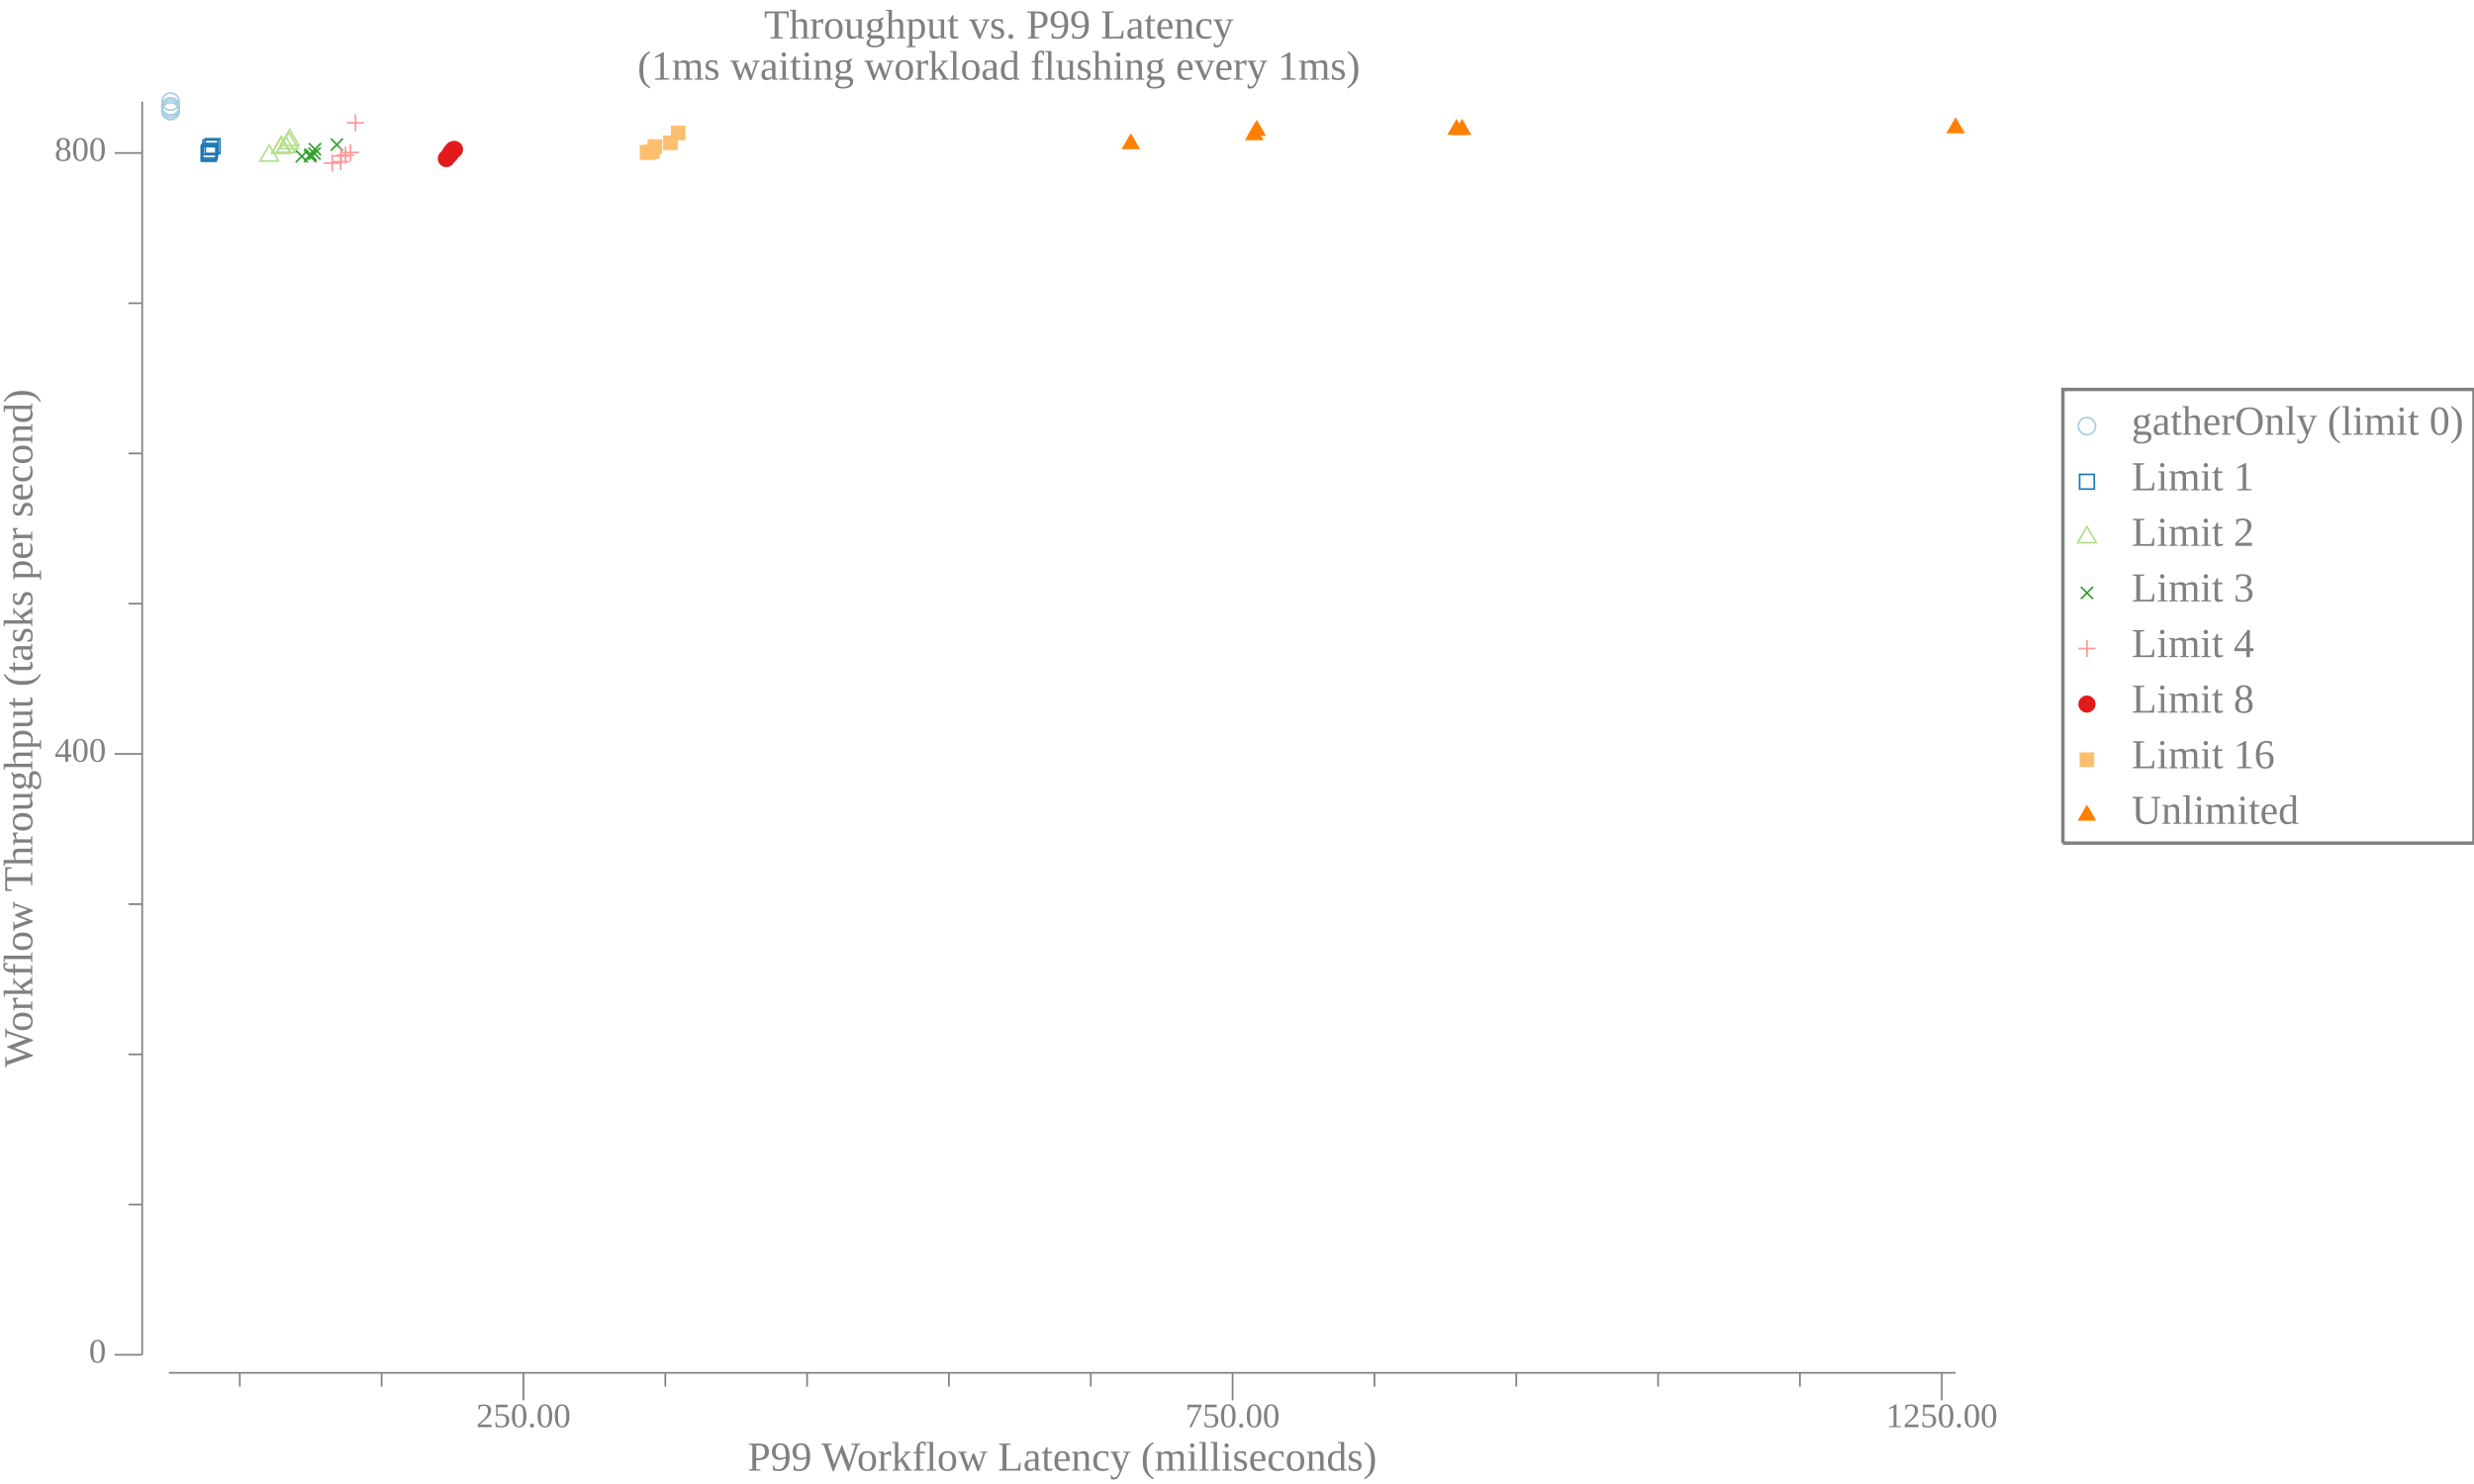
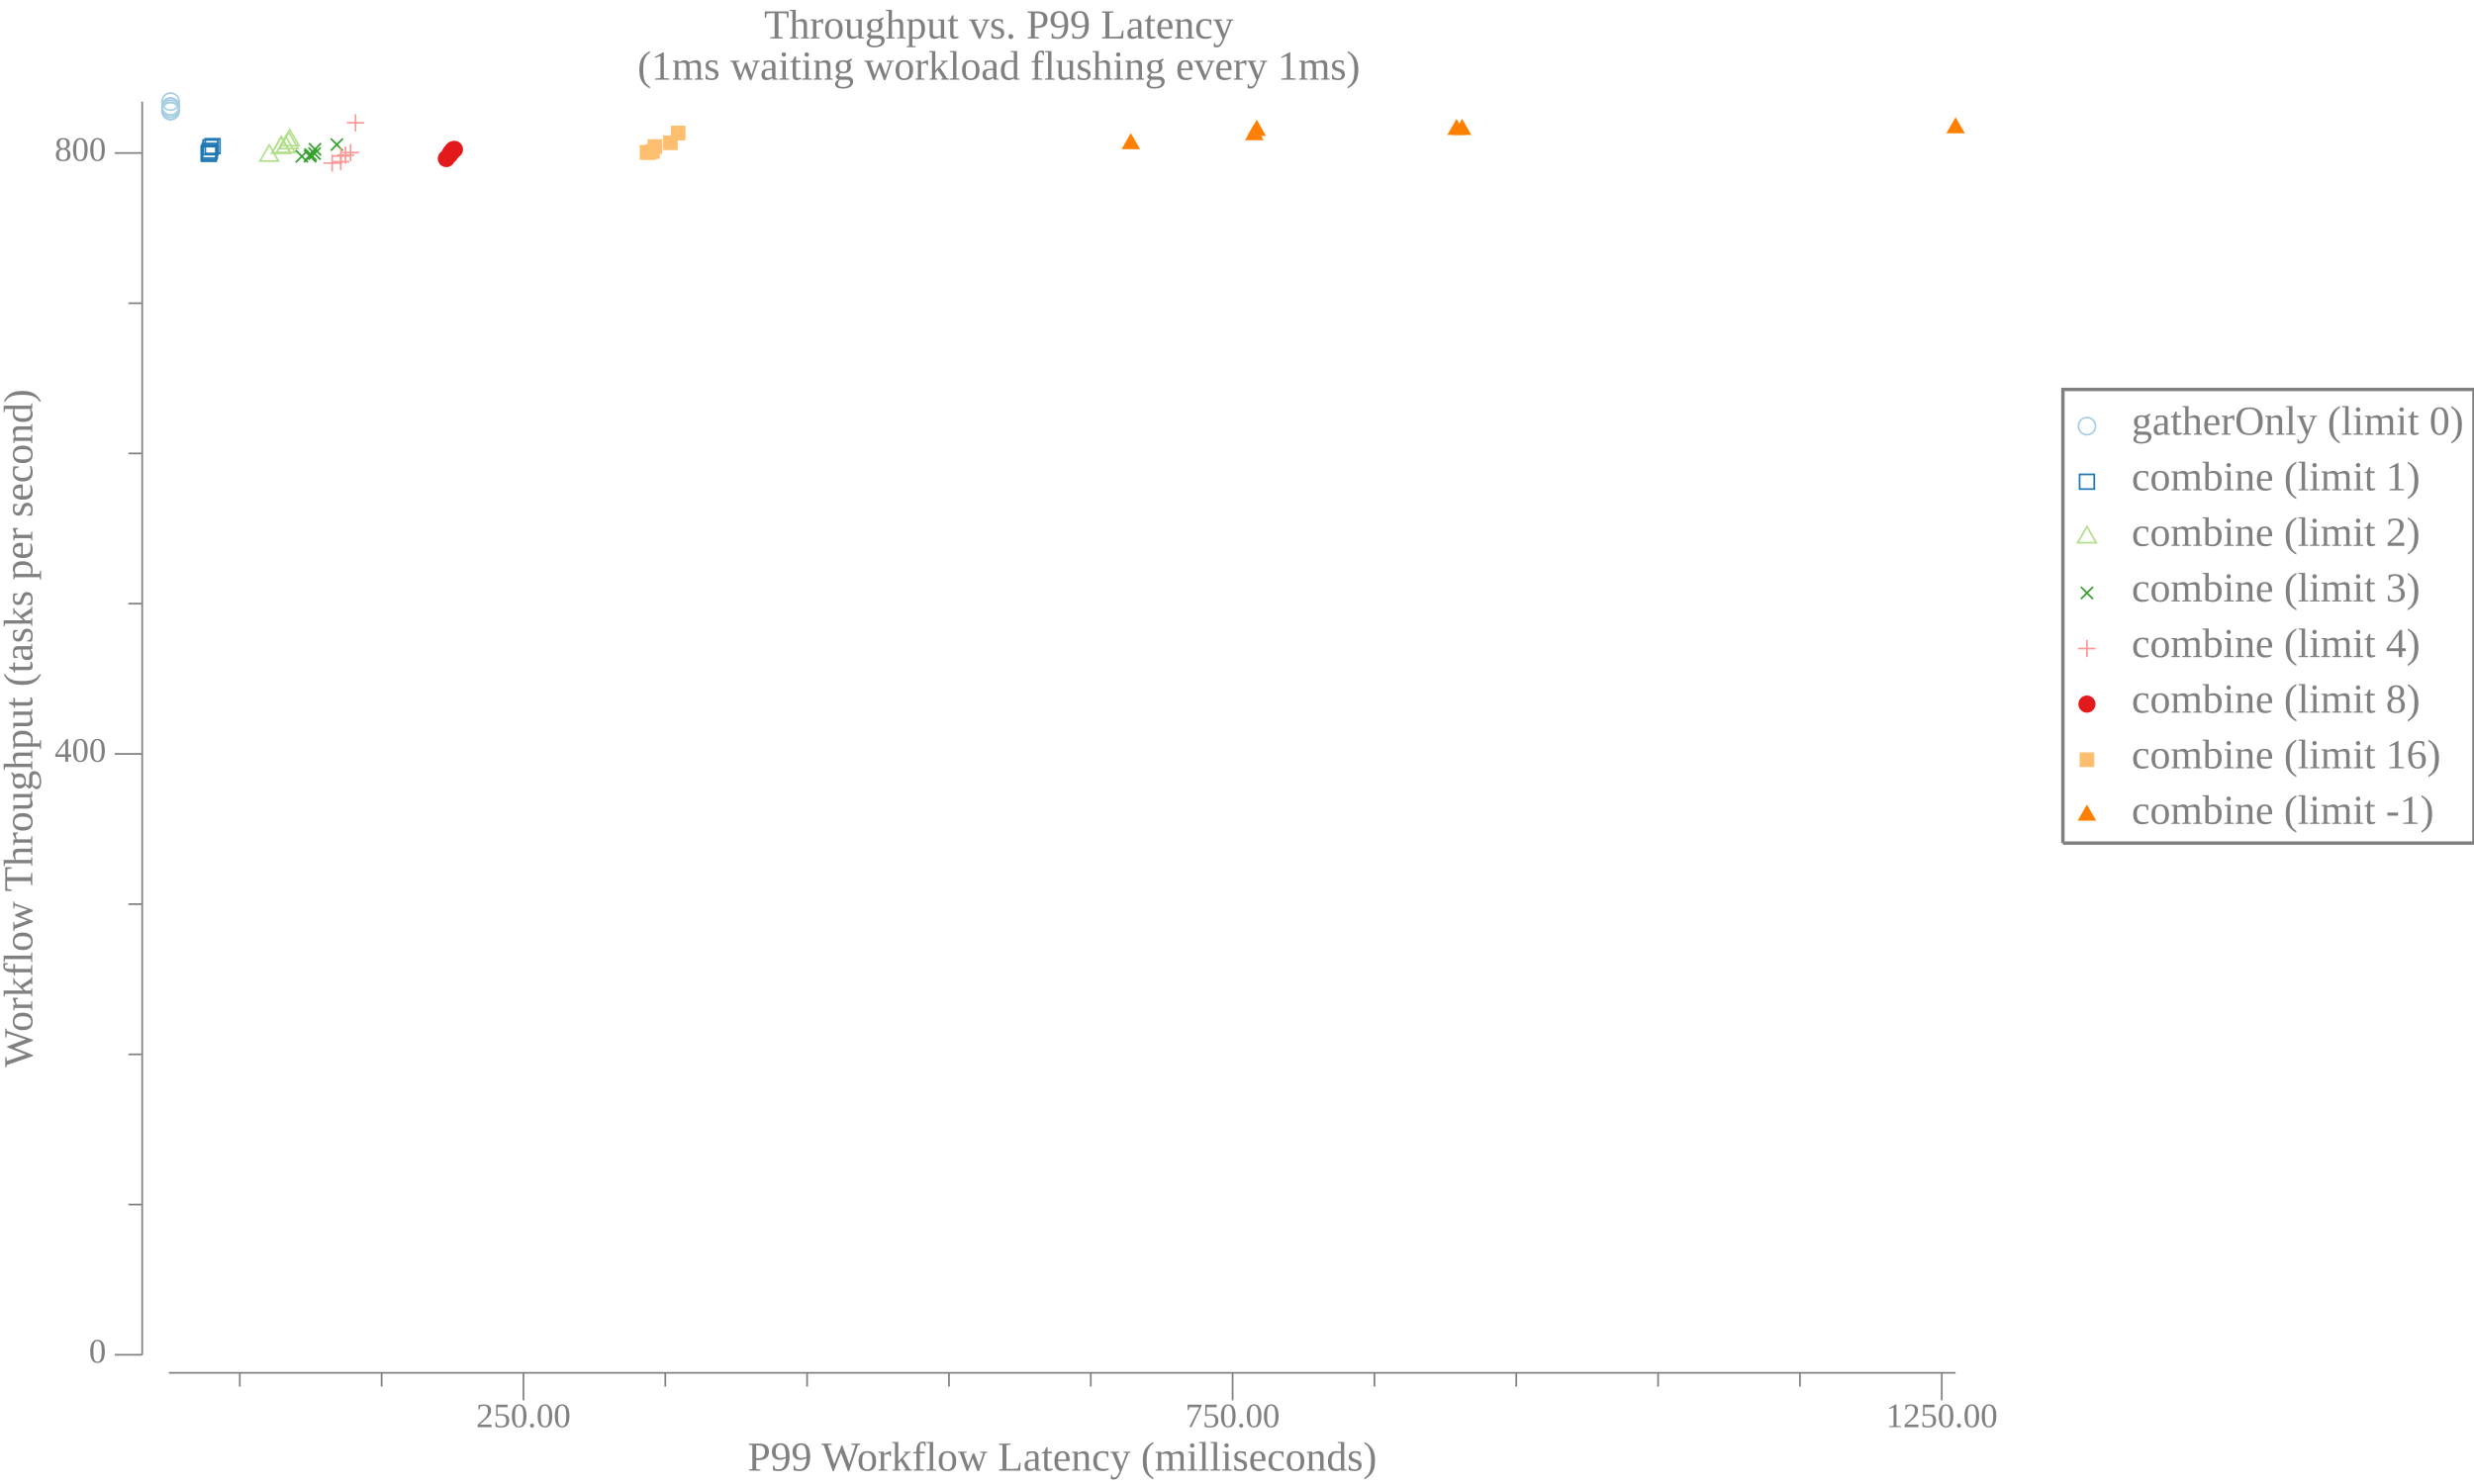
<svg xmlns="http://www.w3.org/2000/svg" width="720pt" height="432pt" viewBox="0 0 720 432">
  <g transform="scale(1, -1) translate(0, -432)">
    <path d="M609.86,307.95A2.5,2.5 0 1 1 604.86,307.95A2.5,2.5 0 1 1 609.86,307.95Z" style="fill:none;stroke:#A6CEE3;stroke-width:0.5" />
    <text x="620.36" y="-305.46" transform="scale(1, -1)" style="font-family:Liberation Serif;font-variant:normal;font-weight:normal;font-style:normal;font-size:12px;fill:#808080">gatherOnly (limit 0)</text>
    <path d="M605.22,289.63L609.49,289.63L609.49,293.9L605.22,293.9Z" style="fill:none;stroke:#1F78B4;stroke-width:0.5" />
-     <text x="620.36" y="-289.27" transform="scale(1, -1)" style="font-family:Liberation Serif;font-variant:normal;font-weight:normal;font-style:normal;font-size:12px;fill:#808080">Limit 1</text>
+     <text x="620.36" y="-289.27" transform="scale(1, -1)" style="font-family:Liberation Serif;font-variant:normal;font-weight:normal;font-style:normal;font-size:12px;fill:#808080">combine (limit 1)</text>
    <path d="M607.36,278.7L604.65,274.02L610.06,274.02Z" style="fill:none;stroke:#B2DF8A;stroke-width:0.5" />
-     <text x="620.36" y="-273.09" transform="scale(1, -1)" style="font-family:Liberation Serif;font-variant:normal;font-weight:normal;font-style:normal;font-size:12px;fill:#808080">Limit 2</text>
+     <text x="620.36" y="-273.09" transform="scale(1, -1)" style="font-family:Liberation Serif;font-variant:normal;font-weight:normal;font-style:normal;font-size:12px;fill:#808080">combine (limit 2)</text>
    <path d="M605.59,257.63L609.12,261.16" style="fill:none;stroke:#33A02C;stroke-width:0.5" />
    <path d="M605.59,261.16L609.12,257.63" style="fill:none;stroke:#33A02C;stroke-width:0.5" />
-     <text x="620.36" y="-256.91" transform="scale(1, -1)" style="font-family:Liberation Serif;font-variant:normal;font-weight:normal;font-style:normal;font-size:12px;fill:#808080">Limit 3</text>
+     <text x="620.36" y="-256.91" transform="scale(1, -1)" style="font-family:Liberation Serif;font-variant:normal;font-weight:normal;font-style:normal;font-size:12px;fill:#808080">combine (limit 3)</text>
    <path d="M607.36,245.71L607.36,240.71" style="fill:none;stroke:#FB9A99;stroke-width:0.5" />
    <path d="M604.86,243.21L609.86,243.21" style="fill:none;stroke:#FB9A99;stroke-width:0.5" />
-     <text x="620.36" y="-240.72" transform="scale(1, -1)" style="font-family:Liberation Serif;font-variant:normal;font-weight:normal;font-style:normal;font-size:12px;fill:#808080">Limit 4</text>
+     <text x="620.36" y="-240.72" transform="scale(1, -1)" style="font-family:Liberation Serif;font-variant:normal;font-weight:normal;font-style:normal;font-size:12px;fill:#808080">combine (limit 4)</text>
    <path d="M609.86,227.03A2.5,2.5 0 1 1 604.86,227.03A2.5,2.5 0 1 1 609.86,227.03Z" style="fill:#E31A1C" />
-     <text x="620.36" y="-224.54" transform="scale(1, -1)" style="font-family:Liberation Serif;font-variant:normal;font-weight:normal;font-style:normal;font-size:12px;fill:#808080">Limit 8</text>
+     <text x="620.36" y="-224.54" transform="scale(1, -1)" style="font-family:Liberation Serif;font-variant:normal;font-weight:normal;font-style:normal;font-size:12px;fill:#808080">combine (limit 8)</text>
    <path d="M605.22,208.71L609.49,208.71L609.49,212.98L605.22,212.98Z" style="fill:#FDBF6F" />
-     <text x="620.36" y="-208.36" transform="scale(1, -1)" style="font-family:Liberation Serif;font-variant:normal;font-weight:normal;font-style:normal;font-size:12px;fill:#808080">Limit 16</text>
+     <text x="620.36" y="-208.36" transform="scale(1, -1)" style="font-family:Liberation Serif;font-variant:normal;font-weight:normal;font-style:normal;font-size:12px;fill:#808080">combine (limit 16)</text>
    <path d="M607.36,197.79L604.65,193.1L610.06,193.1Z" style="fill:#FF7F00" />
-     <text x="620.36" y="-192.17" transform="scale(1, -1)" style="font-family:Liberation Serif;font-variant:normal;font-weight:normal;font-style:normal;font-size:12px;fill:#808080">Unlimited</text>
+     <text x="620.36" y="-192.17" transform="scale(1, -1)" style="font-family:Liberation Serif;font-variant:normal;font-weight:normal;font-style:normal;font-size:12px;fill:#808080">combine (limit -1)</text>
    <path d="M600.36,186.57L600.36,318.63L720,318.63L720,186.57L600.36,186.57" style="fill:none;stroke:#808080" />
    <path d="M0,0L581.36,0L581.36,432L0,432Z" style="fill:#-8000000000000000-8000000000000000-8000000000000000;fill-opacity:0" />
    <text x="222.35" y="-420.81" transform="scale(1, -1)" style="font-family:Liberation Serif;font-variant:normal;font-weight:normal;font-style:normal;font-size:12px;fill:#808080">Throughput vs. P99 Latency</text>
    <text x="185.53" y="-408.81" transform="scale(1, -1)" style="font-family:Liberation Serif;font-variant:normal;font-weight:normal;font-style:normal;font-size:12px;fill:#808080">(1ms waiting workload flushing every 1ms)</text>
    <text x="217.59" y="-3.902" transform="scale(1, -1)" style="font-family:Liberation Serif;font-variant:normal;font-weight:normal;font-style:normal;font-size:12px;fill:#808080">P99 Workflow Latency (milliseconds)</text>
    <text x="138.59" y="-16.541" transform="scale(1, -1)" style="font-family:Liberation Serif;font-variant:normal;font-weight:normal;font-style:normal;font-size:10px;fill:#808080">250.00</text>
    <text x="344.97" y="-16.541" transform="scale(1, -1)" style="font-family:Liberation Serif;font-variant:normal;font-weight:normal;font-style:normal;font-size:10px;fill:#808080">750.00</text>
    <text x="548.86" y="-16.541" transform="scale(1, -1)" style="font-family:Liberation Serif;font-variant:normal;font-weight:normal;font-style:normal;font-size:10px;fill:#808080">1250.00</text>
    <path d="M152.34,24.363L152.34,32.363" style="fill:none;stroke:#808080;stroke-width:0.5" />
    <path d="M358.72,24.363L358.72,32.363" style="fill:none;stroke:#808080;stroke-width:0.5" />
    <path d="M565.11,24.363L565.11,32.363" style="fill:none;stroke:#808080;stroke-width:0.5" />
    <path d="M69.786,28.363L69.786,32.363" style="fill:none;stroke:#808080;stroke-width:0.5" />
    <path d="M111.06,28.363L111.06,32.363" style="fill:none;stroke:#808080;stroke-width:0.5" />
    <path d="M193.62,28.363L193.62,32.363" style="fill:none;stroke:#808080;stroke-width:0.5" />
    <path d="M234.89,28.363L234.89,32.363" style="fill:none;stroke:#808080;stroke-width:0.5" />
    <path d="M276.17,28.363L276.17,32.363" style="fill:none;stroke:#808080;stroke-width:0.5" />
    <path d="M317.45,28.363L317.45,32.363" style="fill:none;stroke:#808080;stroke-width:0.5" />
    <path d="M400,28.363L400,32.363" style="fill:none;stroke:#808080;stroke-width:0.5" />
    <path d="M441.28,28.363L441.28,32.363" style="fill:none;stroke:#808080;stroke-width:0.5" />
    <path d="M482.55,28.363L482.55,32.363" style="fill:none;stroke:#808080;stroke-width:0.5" />
    <path d="M523.83,28.363L523.83,32.363" style="fill:none;stroke:#808080;stroke-width:0.5" />
    <path d="M49.148,32.363L569.13,32.363" style="fill:none;stroke:#808080;stroke-width:0.5" />
    <g transform="rotate(90)">
      <text x="121.29" y="9.387" transform="scale(1, -1)" style="font-family:Liberation Serif;font-variant:normal;font-weight:normal;font-style:normal;font-size:12px;fill:#808080">Workflow Throughput (tasks per second)</text>
    </g>
    <text x="25.885" y="-35.328" transform="scale(1, -1)" style="font-family:Liberation Serif;font-variant:normal;font-weight:normal;font-style:normal;font-size:10px;fill:#808080">0</text>
    <text x="15.885" y="-210.25" transform="scale(1, -1)" style="font-family:Liberation Serif;font-variant:normal;font-weight:normal;font-style:normal;font-size:10px;fill:#808080">400</text>
    <text x="15.885" y="-385.17" transform="scale(1, -1)" style="font-family:Liberation Serif;font-variant:normal;font-weight:normal;font-style:normal;font-size:10px;fill:#808080">800</text>
    <path d="M33.385,37.613L41.385,37.613" style="fill:none;stroke:#808080;stroke-width:0.5" />
    <path d="M33.385,212.53L41.385,212.53" style="fill:none;stroke:#808080;stroke-width:0.5" />
    <path d="M33.385,387.46L41.385,387.46" style="fill:none;stroke:#808080;stroke-width:0.5" />
    <path d="M37.385,81.344L41.385,81.344" style="fill:none;stroke:#808080;stroke-width:0.5" />
    <path d="M37.385,125.07L41.385,125.07" style="fill:none;stroke:#808080;stroke-width:0.5" />
    <path d="M37.385,168.8L41.385,168.8" style="fill:none;stroke:#808080;stroke-width:0.5" />
    <path d="M37.385,256.27L41.385,256.27" style="fill:none;stroke:#808080;stroke-width:0.5" />
    <path d="M37.385,300L41.385,300" style="fill:none;stroke:#808080;stroke-width:0.5" />
    <path d="M37.385,343.73L41.385,343.73" style="fill:none;stroke:#808080;stroke-width:0.5" />
    <path d="M41.385,37.613L41.385,402.41" style="fill:none;stroke:#808080;stroke-width:0.5" />
    <path d="M52.135,399.7A2.5,2.5 0 1 1 47.135,399.7A2.5,2.5 0 1 1 52.135,399.7Z" style="fill:none;stroke:#A6CEE3;stroke-width:0.5" />
    <path d="M52.137,399.7A2.5,2.5 0 1 1 47.137,399.7A2.5,2.5 0 1 1 52.137,399.7Z" style="fill:none;stroke:#A6CEE3;stroke-width:0.5" />
    <path d="M52.137,400.36A2.5,2.5 0 1 1 47.137,400.36A2.5,2.5 0 1 1 52.137,400.36Z" style="fill:none;stroke:#A6CEE3;stroke-width:0.5" />
    <path d="M52.141,400.93A2.5,2.5 0 1 1 47.141,400.93A2.5,2.5 0 1 1 52.141,400.93Z" style="fill:none;stroke:#A6CEE3;stroke-width:0.5" />
    <path d="M52.143,401.01A2.5,2.5 0 1 1 47.143,401.01A2.5,2.5 0 1 1 52.143,401.01Z" style="fill:none;stroke:#A6CEE3;stroke-width:0.5" />
    <path d="M52.147,402.41A2.5,2.5 0 1 1 47.147,402.41A2.5,2.5 0 1 1 52.147,402.41Z" style="fill:none;stroke:#A6CEE3;stroke-width:0.5" />
    <path d="M58.608,385.06L62.875,385.06L62.875,389.33L58.608,389.33Z" style="fill:none;stroke:#1F78B4;stroke-width:0.5" />
    <path d="M58.647,385.41L62.915,385.41L62.915,389.68L58.647,389.68Z" style="fill:none;stroke:#1F78B4;stroke-width:0.5" />
    <path d="M58.765,385.54L63.033,385.54L63.033,389.81L58.765,389.81Z" style="fill:none;stroke:#1F78B4;stroke-width:0.5" />
    <path d="M58.962,385.98L63.23,385.98L63.23,390.25L58.962,390.25Z" style="fill:none;stroke:#1F78B4;stroke-width:0.5" />
    <path d="M59.12,386.98L63.388,386.98L63.388,391.25L59.12,391.25Z" style="fill:none;stroke:#1F78B4;stroke-width:0.5" />
    <path d="M59.747,387.33L64.015,387.33L64.015,391.6L59.747,391.6Z" style="fill:none;stroke:#1F78B4;stroke-width:0.5" />
    <path d="M78.355,389.79L75.649,385.11L81.062,385.11Z" style="fill:none;stroke:#B2DF8A;stroke-width:0.5" />
    <path d="M81.813,392.07L79.107,387.38L84.519,387.38Z" style="fill:none;stroke:#B2DF8A;stroke-width:0.5" />
    <path d="M81.879,392.24L79.173,387.56L84.585,387.56Z" style="fill:none;stroke:#B2DF8A;stroke-width:0.5" />
    <path d="M83.175,392.29L80.468,387.6L85.881,387.6Z" style="fill:none;stroke:#B2DF8A;stroke-width:0.5" />
    <path d="M84.076,393.42L81.37,388.74L86.782,388.74Z" style="fill:none;stroke:#B2DF8A;stroke-width:0.5" />
    <path d="M84.301,394.3L81.595,389.61L87.007,389.61Z" style="fill:none;stroke:#B2DF8A;stroke-width:0.5" />
    <path d="M86.068,384.73L89.603,388.26" style="fill:none;stroke:#33A02C;stroke-width:0.5" />
    <path d="M86.068,388.26L89.603,384.73" style="fill:none;stroke:#33A02C;stroke-width:0.5" />
    <path d="M88.465,384.77L92.001,388.31" style="fill:none;stroke:#33A02C;stroke-width:0.5" />
    <path d="M88.465,388.31L92.001,384.77" style="fill:none;stroke:#33A02C;stroke-width:0.5" />
    <path d="M88.637,385.21L92.173,388.74" style="fill:none;stroke:#33A02C;stroke-width:0.5" />
    <path d="M88.637,388.74L92.173,385.21" style="fill:none;stroke:#33A02C;stroke-width:0.5" />
    <path d="M89.767,385.51L93.302,389.05" style="fill:none;stroke:#33A02C;stroke-width:0.5" />
    <path d="M89.767,389.05L93.302,385.51" style="fill:none;stroke:#33A02C;stroke-width:0.5" />
    <path d="M89.889,386.78L93.425,390.32" style="fill:none;stroke:#33A02C;stroke-width:0.5" />
    <path d="M89.889,390.32L93.425,386.78" style="fill:none;stroke:#33A02C;stroke-width:0.5" />
    <path d="M96.261,388.14L99.796,391.67" style="fill:none;stroke:#33A02C;stroke-width:0.5" />
    <path d="M96.261,391.67L99.796,388.14" style="fill:none;stroke:#33A02C;stroke-width:0.5" />
    <path d="M96.684,387.03L96.684,382.03" style="fill:none;stroke:#FB9A99;stroke-width:0.5" />
    <path d="M94.184,384.53L99.184,384.53" style="fill:none;stroke:#FB9A99;stroke-width:0.5" />
    <path d="M99.155,387.42L99.155,382.42" style="fill:none;stroke:#FB9A99;stroke-width:0.5" />
    <path d="M96.655,384.92L101.66,384.92" style="fill:none;stroke:#FB9A99;stroke-width:0.5" />
    <path d="M99.235,389.08L99.235,384.08" style="fill:none;stroke:#FB9A99;stroke-width:0.5" />
    <path d="M96.735,386.58L101.73,386.58" style="fill:none;stroke:#FB9A99;stroke-width:0.5" />
    <path d="M100.56,389.34L100.56,384.34" style="fill:none;stroke:#FB9A99;stroke-width:0.5" />
    <path d="M98.063,386.84L103.06,386.84" style="fill:none;stroke:#FB9A99;stroke-width:0.5" />
    <path d="M102.01,390.09L102.01,385.09" style="fill:none;stroke:#FB9A99;stroke-width:0.5" />
    <path d="M99.507,387.59L104.51,387.59" style="fill:none;stroke:#FB9A99;stroke-width:0.5" />
    <path d="M103.45,398.75L103.45,393.75" style="fill:none;stroke:#FB9A99;stroke-width:0.5" />
    <path d="M100.95,396.25L105.95,396.25" style="fill:none;stroke:#FB9A99;stroke-width:0.5" />
    <path d="M132.4,385.84A2.5,2.5 0 1 1 127.4,385.84A2.5,2.5 0 1 1 132.4,385.84Z" style="fill:#E31A1C" />
    <path d="M133.33,386.89A2.5,2.5 0 1 1 128.33,386.89A2.5,2.5 0 1 1 133.33,386.89Z" style="fill:#E31A1C" />
    <path d="M133.77,387.63A2.5,2.5 0 1 1 128.77,387.63A2.5,2.5 0 1 1 133.77,387.63Z" style="fill:#E31A1C" />
    <path d="M133.8,387.63A2.5,2.5 0 1 1 128.8,387.63A2.5,2.5 0 1 1 133.8,387.63Z" style="fill:#E31A1C" />
    <path d="M134.34,388.37A2.5,2.5 0 1 1 129.34,388.37A2.5,2.5 0 1 1 134.34,388.37Z" style="fill:#E31A1C" />
    <path d="M134.76,388.51A2.5,2.5 0 1 1 129.76,388.51A2.5,2.5 0 1 1 134.76,388.51Z" style="fill:#E31A1C" />
    <path d="M186.18,385.5L190.45,385.5L190.45,389.77L186.18,389.77Z" style="fill:#FDBF6F" />
    <path d="M186.77,385.5L191.04,385.5L191.04,389.77L186.77,389.77Z" style="fill:#FDBF6F" />
    <path d="M187.75,385.76L192.02,385.76L192.02,390.03L187.75,390.03Z" style="fill:#FDBF6F" />
    <path d="M188.46,387.2L192.72,387.2L192.72,391.47L188.46,391.47Z" style="fill:#FDBF6F" />
    <path d="M192.99,388.3L197.25,388.3L197.25,392.56L192.99,392.56Z" style="fill:#FDBF6F" />
    <path d="M195.23,391.14L199.5,391.14L199.5,395.41L195.23,395.41Z" style="fill:#FDBF6F" />
    <path d="M329.1,393.25L326.4,388.56L331.81,388.56Z" style="fill:#FF7F00" />
    <path d="M365.03,395.87L362.33,391.19L367.74,391.19Z" style="fill:#FF7F00" />
    <path d="M365.74,397.14L363.03,392.45L368.45,392.45Z" style="fill:#FF7F00" />
    <path d="M423.9,397.4L421.19,392.72L426.6,392.72Z" style="fill:#FF7F00" />
    <path d="M425.51,397.4L422.81,392.72L428.22,392.72Z" style="fill:#FF7F00" />
    <path d="M569.13,397.88L566.43,393.2L571.84,393.2Z" style="fill:#FF7F00" />
  </g>
</svg>
